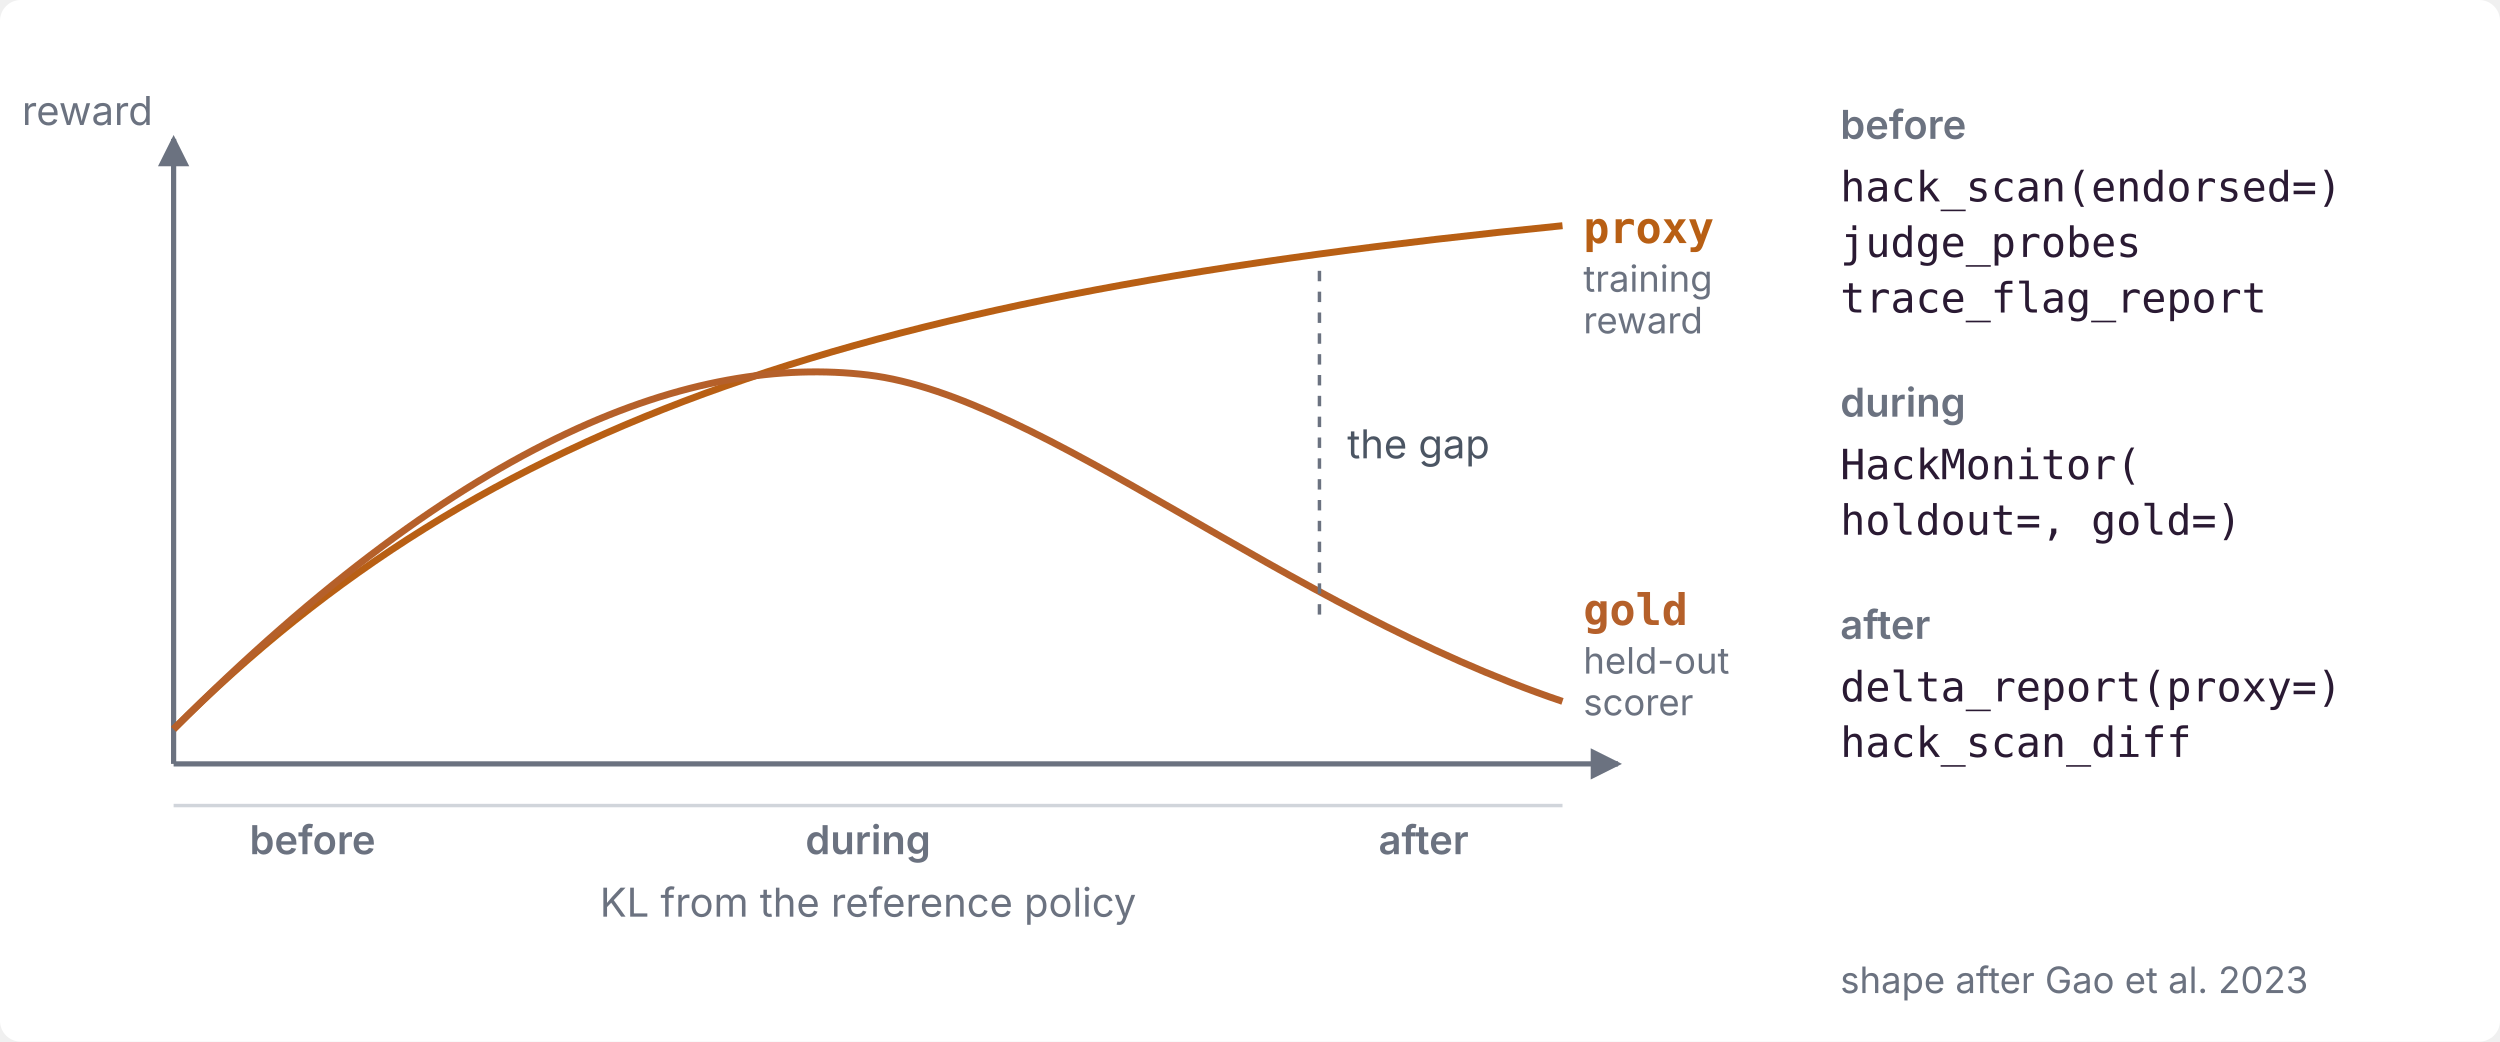
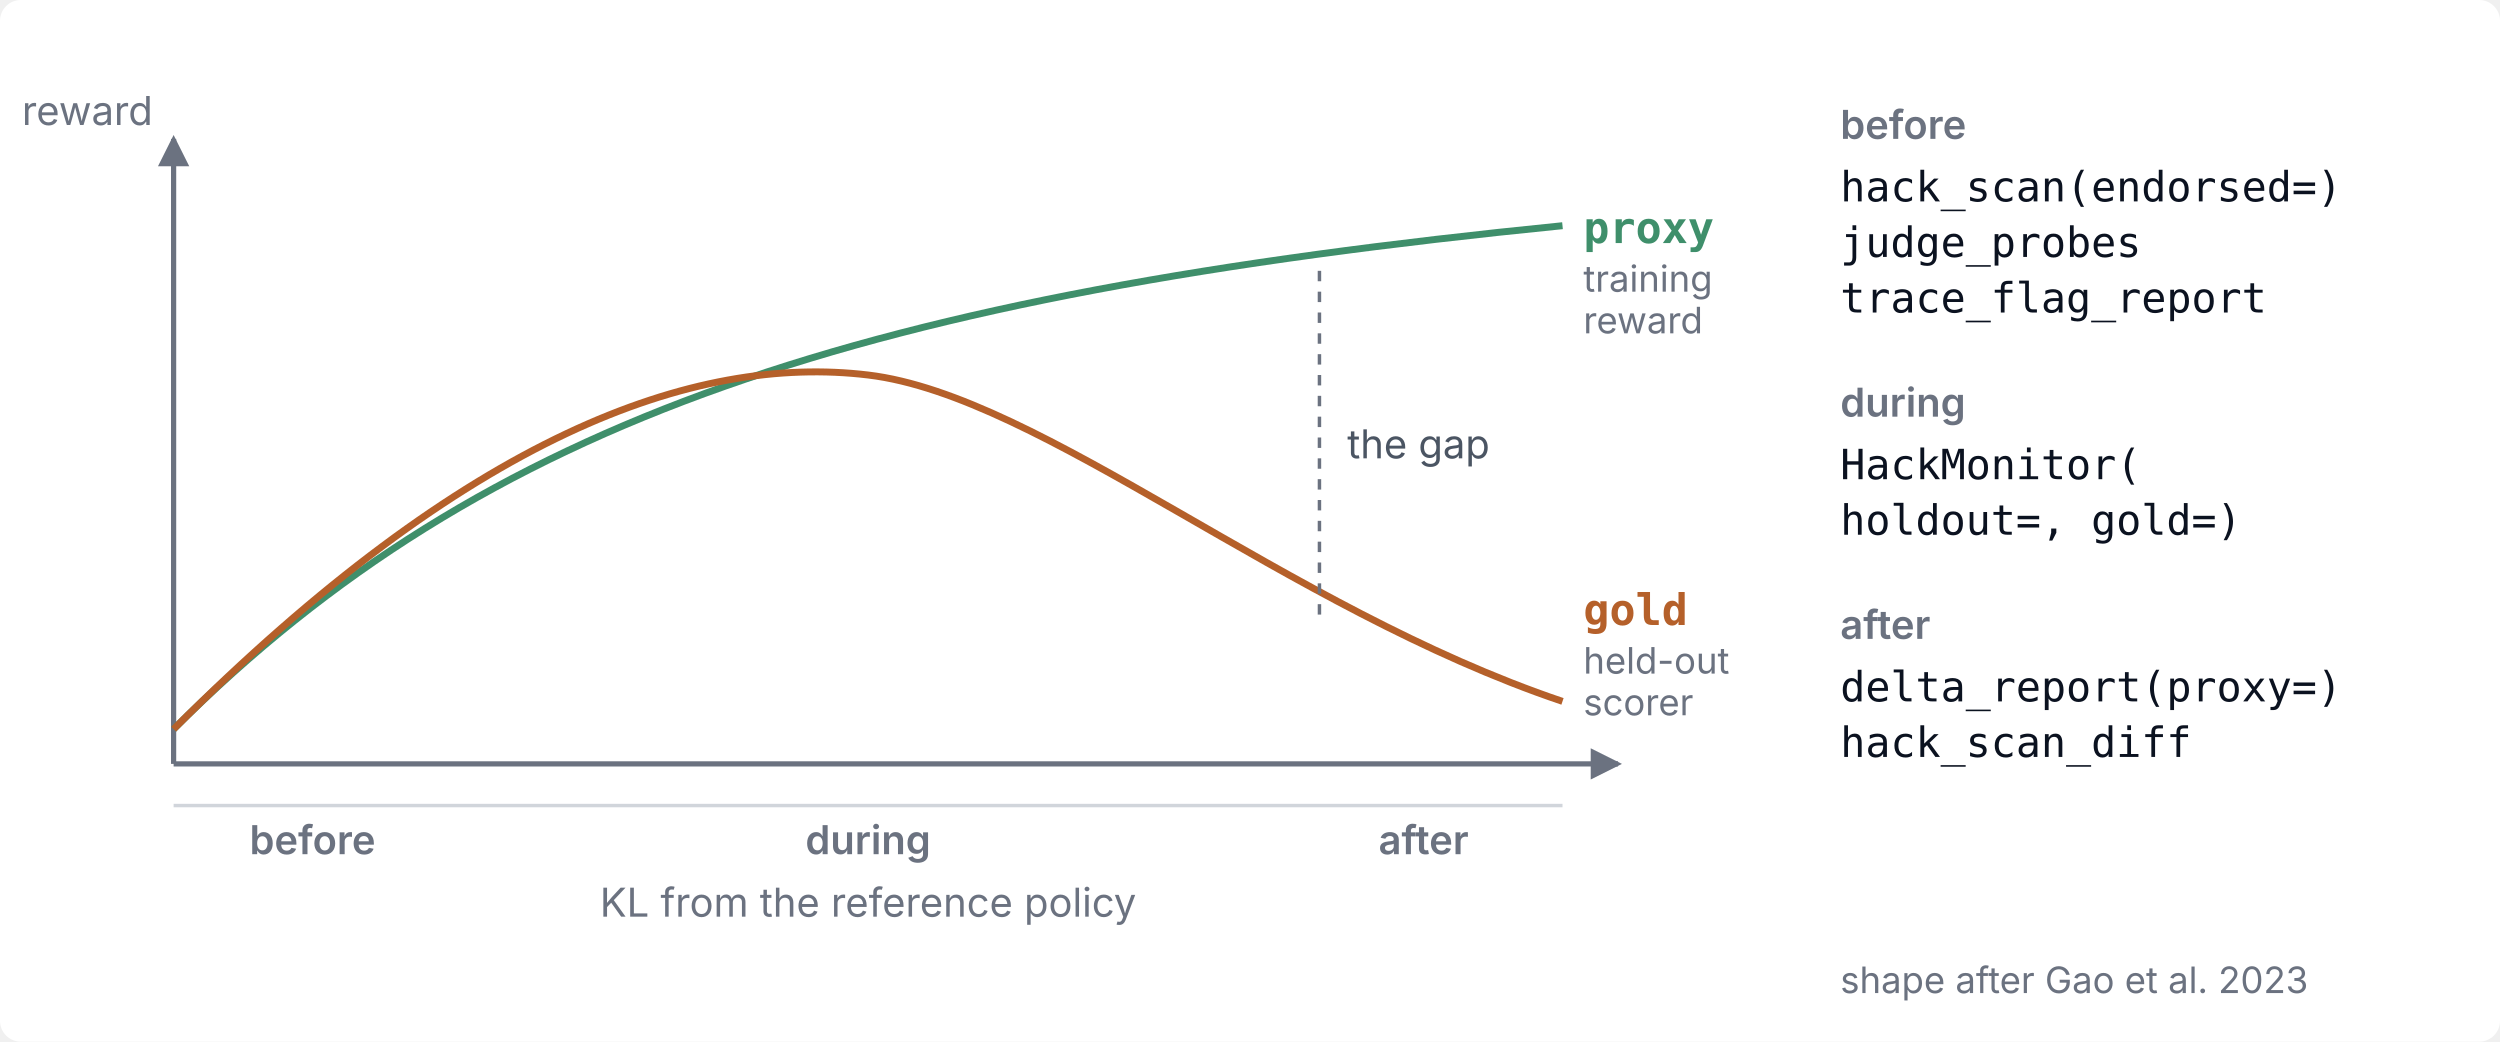
<svg xmlns="http://www.w3.org/2000/svg" viewBox="0 0 720 300" width="720" height="300" role="img" aria-label="Proxy reward keeps climbing while gold reward turns over as KL grows; the five checks placed before, during and after">
  <defs>
    <marker id="arrow" viewBox="0 0 8 8" refX="7" refY="4" markerWidth="6" markerHeight="6" orient="auto">
      <path d="M0,0 L8,4 L0,8 z" fill="#6B7280" />
    </marker>
    <marker id="arrow-green" viewBox="0 0 8 8" refX="7" refY="4" markerWidth="6" markerHeight="6" orient="auto">
-       <path d="M0,0 L8,4 L0,8 z" fill="#B85F14" />
+       <path d="M0,0 L8,4 L0,8 z" fill="#3F8F6B" />
    </marker>
  </defs>
  <rect width="720" height="300" rx="6" fill="#FFFFFF" />
  <path d="M 50 220 L 466 220" fill="none" stroke="#6B7280" stroke-width="1.5" marker-end="url(#arrow)" />
  <path d="M 50 220 L 50 40" fill="none" stroke="#6B7280" stroke-width="1.5" marker-end="url(#arrow)" />
  <text x="250.0" y="264" font-family="ui-sans-serif, system-ui, -apple-system, 'Segoe UI', Inter, sans-serif" font-size="11.5" font-weight="400" fill="#6B7280" text-anchor="middle">KL from the reference policy</text>
  <text x="44" y="36" font-family="ui-sans-serif, system-ui, -apple-system, 'Segoe UI', Inter, sans-serif" font-size="11.5" font-weight="400" fill="#6B7280" text-anchor="end">reward</text>
-   <path d="M 50 210 C 140 120, 250 85, 450 65" fill="none" stroke="#B85F14" stroke-width="2" />
-   <text x="456" y="70" font-family="ui-monospace, SFMono-Regular, Menlo, Consolas, monospace" font-size="12.5" font-weight="600" fill="#B85F14" text-anchor="start">proxy</text>
+   <path d="M 50 210 C 140 120, 250 85, 450 65" fill="none" stroke="#3F8F6B" stroke-width="2" />
+   <text x="456" y="70" font-family="ui-monospace, SFMono-Regular, Menlo, Consolas, monospace" font-size="12.5" font-weight="600" fill="#3F8F6B" text-anchor="start">proxy</text>
  <text x="456" y="84" font-family="ui-sans-serif, system-ui, -apple-system, 'Segoe UI', Inter, sans-serif" font-size="10.5" font-weight="400" fill="#6B7280" text-anchor="start">training</text>
  <text x="456" y="96" font-family="ui-sans-serif, system-ui, -apple-system, 'Segoe UI', Inter, sans-serif" font-size="10.5" font-weight="400" fill="#6B7280" text-anchor="start">reward</text>
  <path d="M 50 210 C 135 125, 200 102, 250 108 S 370 175, 450 202" fill="none" stroke="#B5602A" stroke-width="2" />
  <text x="456" y="180" font-family="ui-monospace, SFMono-Regular, Menlo, Consolas, monospace" font-size="12.5" font-weight="600" fill="#B5602A" text-anchor="start">gold</text>
  <text x="456" y="194" font-family="ui-sans-serif, system-ui, -apple-system, 'Segoe UI', Inter, sans-serif" font-size="10.5" font-weight="400" fill="#6B7280" text-anchor="start">held-out</text>
  <text x="456" y="206" font-family="ui-sans-serif, system-ui, -apple-system, 'Segoe UI', Inter, sans-serif" font-size="10.5" font-weight="400" fill="#6B7280" text-anchor="start">scorer</text>
  <line x1="380" y1="78" x2="380" y2="180" stroke="#6B7280" stroke-width="1" stroke-dasharray="3 3" />
  <text x="388" y="132" font-family="ui-sans-serif, system-ui, -apple-system, 'Segoe UI', Inter, sans-serif" font-size="11.5" font-weight="400" fill="#4B5563" text-anchor="start">the gap</text>
  <line x1="50" y1="232" x2="450" y2="232" stroke="#D1D5DB" stroke-width="1" />
  <text x="90" y="246" font-family="ui-sans-serif, system-ui, -apple-system, 'Segoe UI', Inter, sans-serif" font-size="11.5" font-weight="600" fill="#6B7280" text-anchor="middle">before</text>
  <text x="250" y="246" font-family="ui-sans-serif, system-ui, -apple-system, 'Segoe UI', Inter, sans-serif" font-size="11.5" font-weight="600" fill="#6B7280" text-anchor="middle">during</text>
  <text x="410" y="246" font-family="ui-sans-serif, system-ui, -apple-system, 'Segoe UI', Inter, sans-serif" font-size="11.5" font-weight="600" fill="#6B7280" text-anchor="middle">after</text>
  <text x="530" y="40" font-family="ui-sans-serif, system-ui, -apple-system, 'Segoe UI', Inter, sans-serif" font-size="11.5" font-weight="600" fill="#6B7280" text-anchor="start">before</text>
-   <text x="530" y="58" font-family="ui-monospace, SFMono-Regular, Menlo, Consolas, monospace" font-size="12" font-weight="400" fill="#2A1A33" text-anchor="start">hack_scan(endorsed=)</text>
-   <text x="530" y="74" font-family="ui-monospace, SFMono-Regular, Menlo, Consolas, monospace" font-size="12" font-weight="400" fill="#2A1A33" text-anchor="start">judge_probes</text>
-   <text x="530" y="90" font-family="ui-monospace, SFMono-Regular, Menlo, Consolas, monospace" font-size="12" font-weight="400" fill="#2A1A33" text-anchor="start">trace_flag_report</text>
+   <text x="530" y="58" font-family="ui-monospace, SFMono-Regular, Menlo, Consolas, monospace" font-size="12" font-weight="400" fill="#0B1220" text-anchor="start">hack_scan(endorsed=)</text>
+   <text x="530" y="74" font-family="ui-monospace, SFMono-Regular, Menlo, Consolas, monospace" font-size="12" font-weight="400" fill="#0B1220" text-anchor="start">judge_probes</text>
+   <text x="530" y="90" font-family="ui-monospace, SFMono-Regular, Menlo, Consolas, monospace" font-size="12" font-weight="400" fill="#0B1220" text-anchor="start">trace_flag_report</text>
  <text x="530" y="120" font-family="ui-sans-serif, system-ui, -apple-system, 'Segoe UI', Inter, sans-serif" font-size="11.5" font-weight="600" fill="#6B7280" text-anchor="start">during</text>
-   <text x="530" y="138" font-family="ui-monospace, SFMono-Regular, Menlo, Consolas, monospace" font-size="12" font-weight="400" fill="#2A1A33" text-anchor="start">HackMonitor(</text>
-   <text x="530" y="154" font-family="ui-monospace, SFMono-Regular, Menlo, Consolas, monospace" font-size="12" font-weight="400" fill="#2A1A33" text-anchor="start">  holdout=, gold=)</text>
+   <text x="530" y="138" font-family="ui-monospace, SFMono-Regular, Menlo, Consolas, monospace" font-size="12" font-weight="400" fill="#0B1220" text-anchor="start">HackMonitor(</text>
+   <text x="530" y="154" font-family="ui-monospace, SFMono-Regular, Menlo, Consolas, monospace" font-size="12" font-weight="400" fill="#0B1220" text-anchor="start">  holdout=, gold=)</text>
  <text x="530" y="184" font-family="ui-sans-serif, system-ui, -apple-system, 'Segoe UI', Inter, sans-serif" font-size="11.5" font-weight="600" fill="#6B7280" text-anchor="start">after</text>
-   <text x="530" y="202" font-family="ui-monospace, SFMono-Regular, Menlo, Consolas, monospace" font-size="12" font-weight="400" fill="#2A1A33" text-anchor="start">delta_report(proxy=)</text>
-   <text x="530" y="218" font-family="ui-monospace, SFMono-Regular, Menlo, Consolas, monospace" font-size="12" font-weight="400" fill="#2A1A33" text-anchor="start">hack_scan_diff</text>
+   <text x="530" y="202" font-family="ui-monospace, SFMono-Regular, Menlo, Consolas, monospace" font-size="12" font-weight="400" fill="#0B1220" text-anchor="start">delta_report(proxy=)</text>
+   <text x="530" y="218" font-family="ui-monospace, SFMono-Regular, Menlo, Consolas, monospace" font-size="12" font-weight="400" fill="#0B1220" text-anchor="start">hack_scan_diff</text>
  <text x="530" y="286" font-family="ui-sans-serif, system-ui, -apple-system, 'Segoe UI', Inter, sans-serif" font-size="10.5" font-weight="400" fill="#6B7280" text-anchor="start">shape after Gao et al. 2023</text>
</svg>
